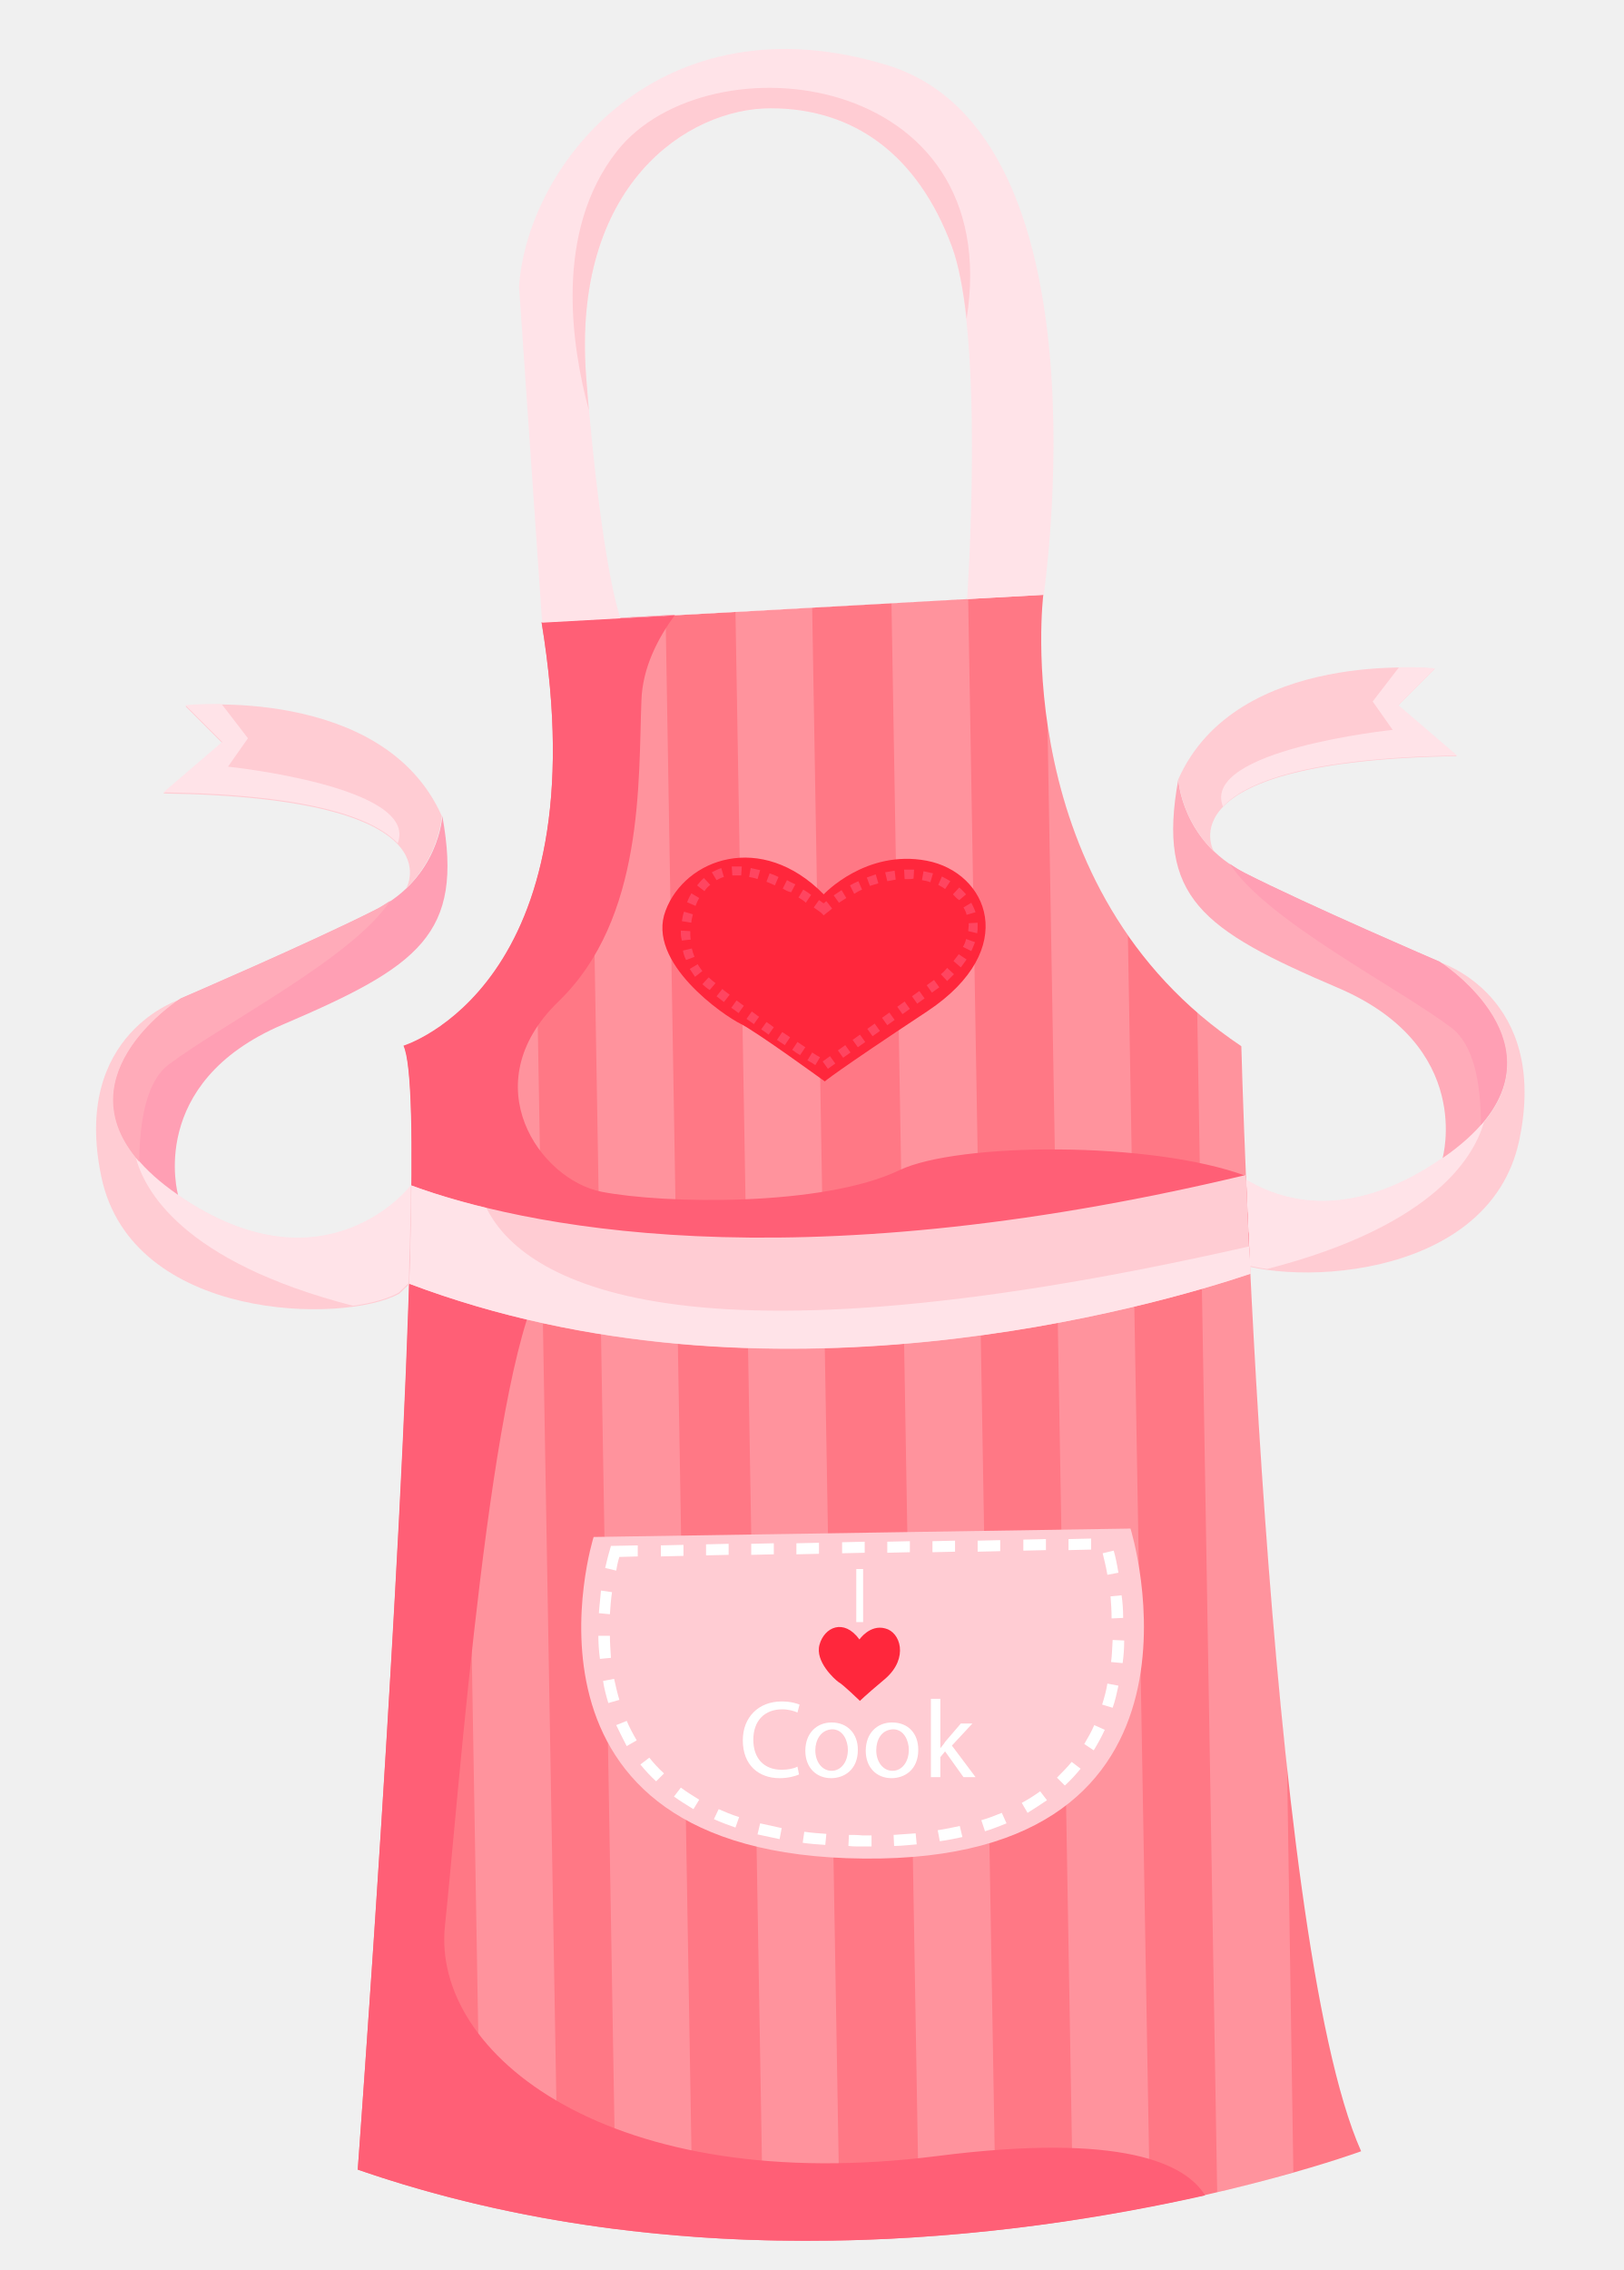
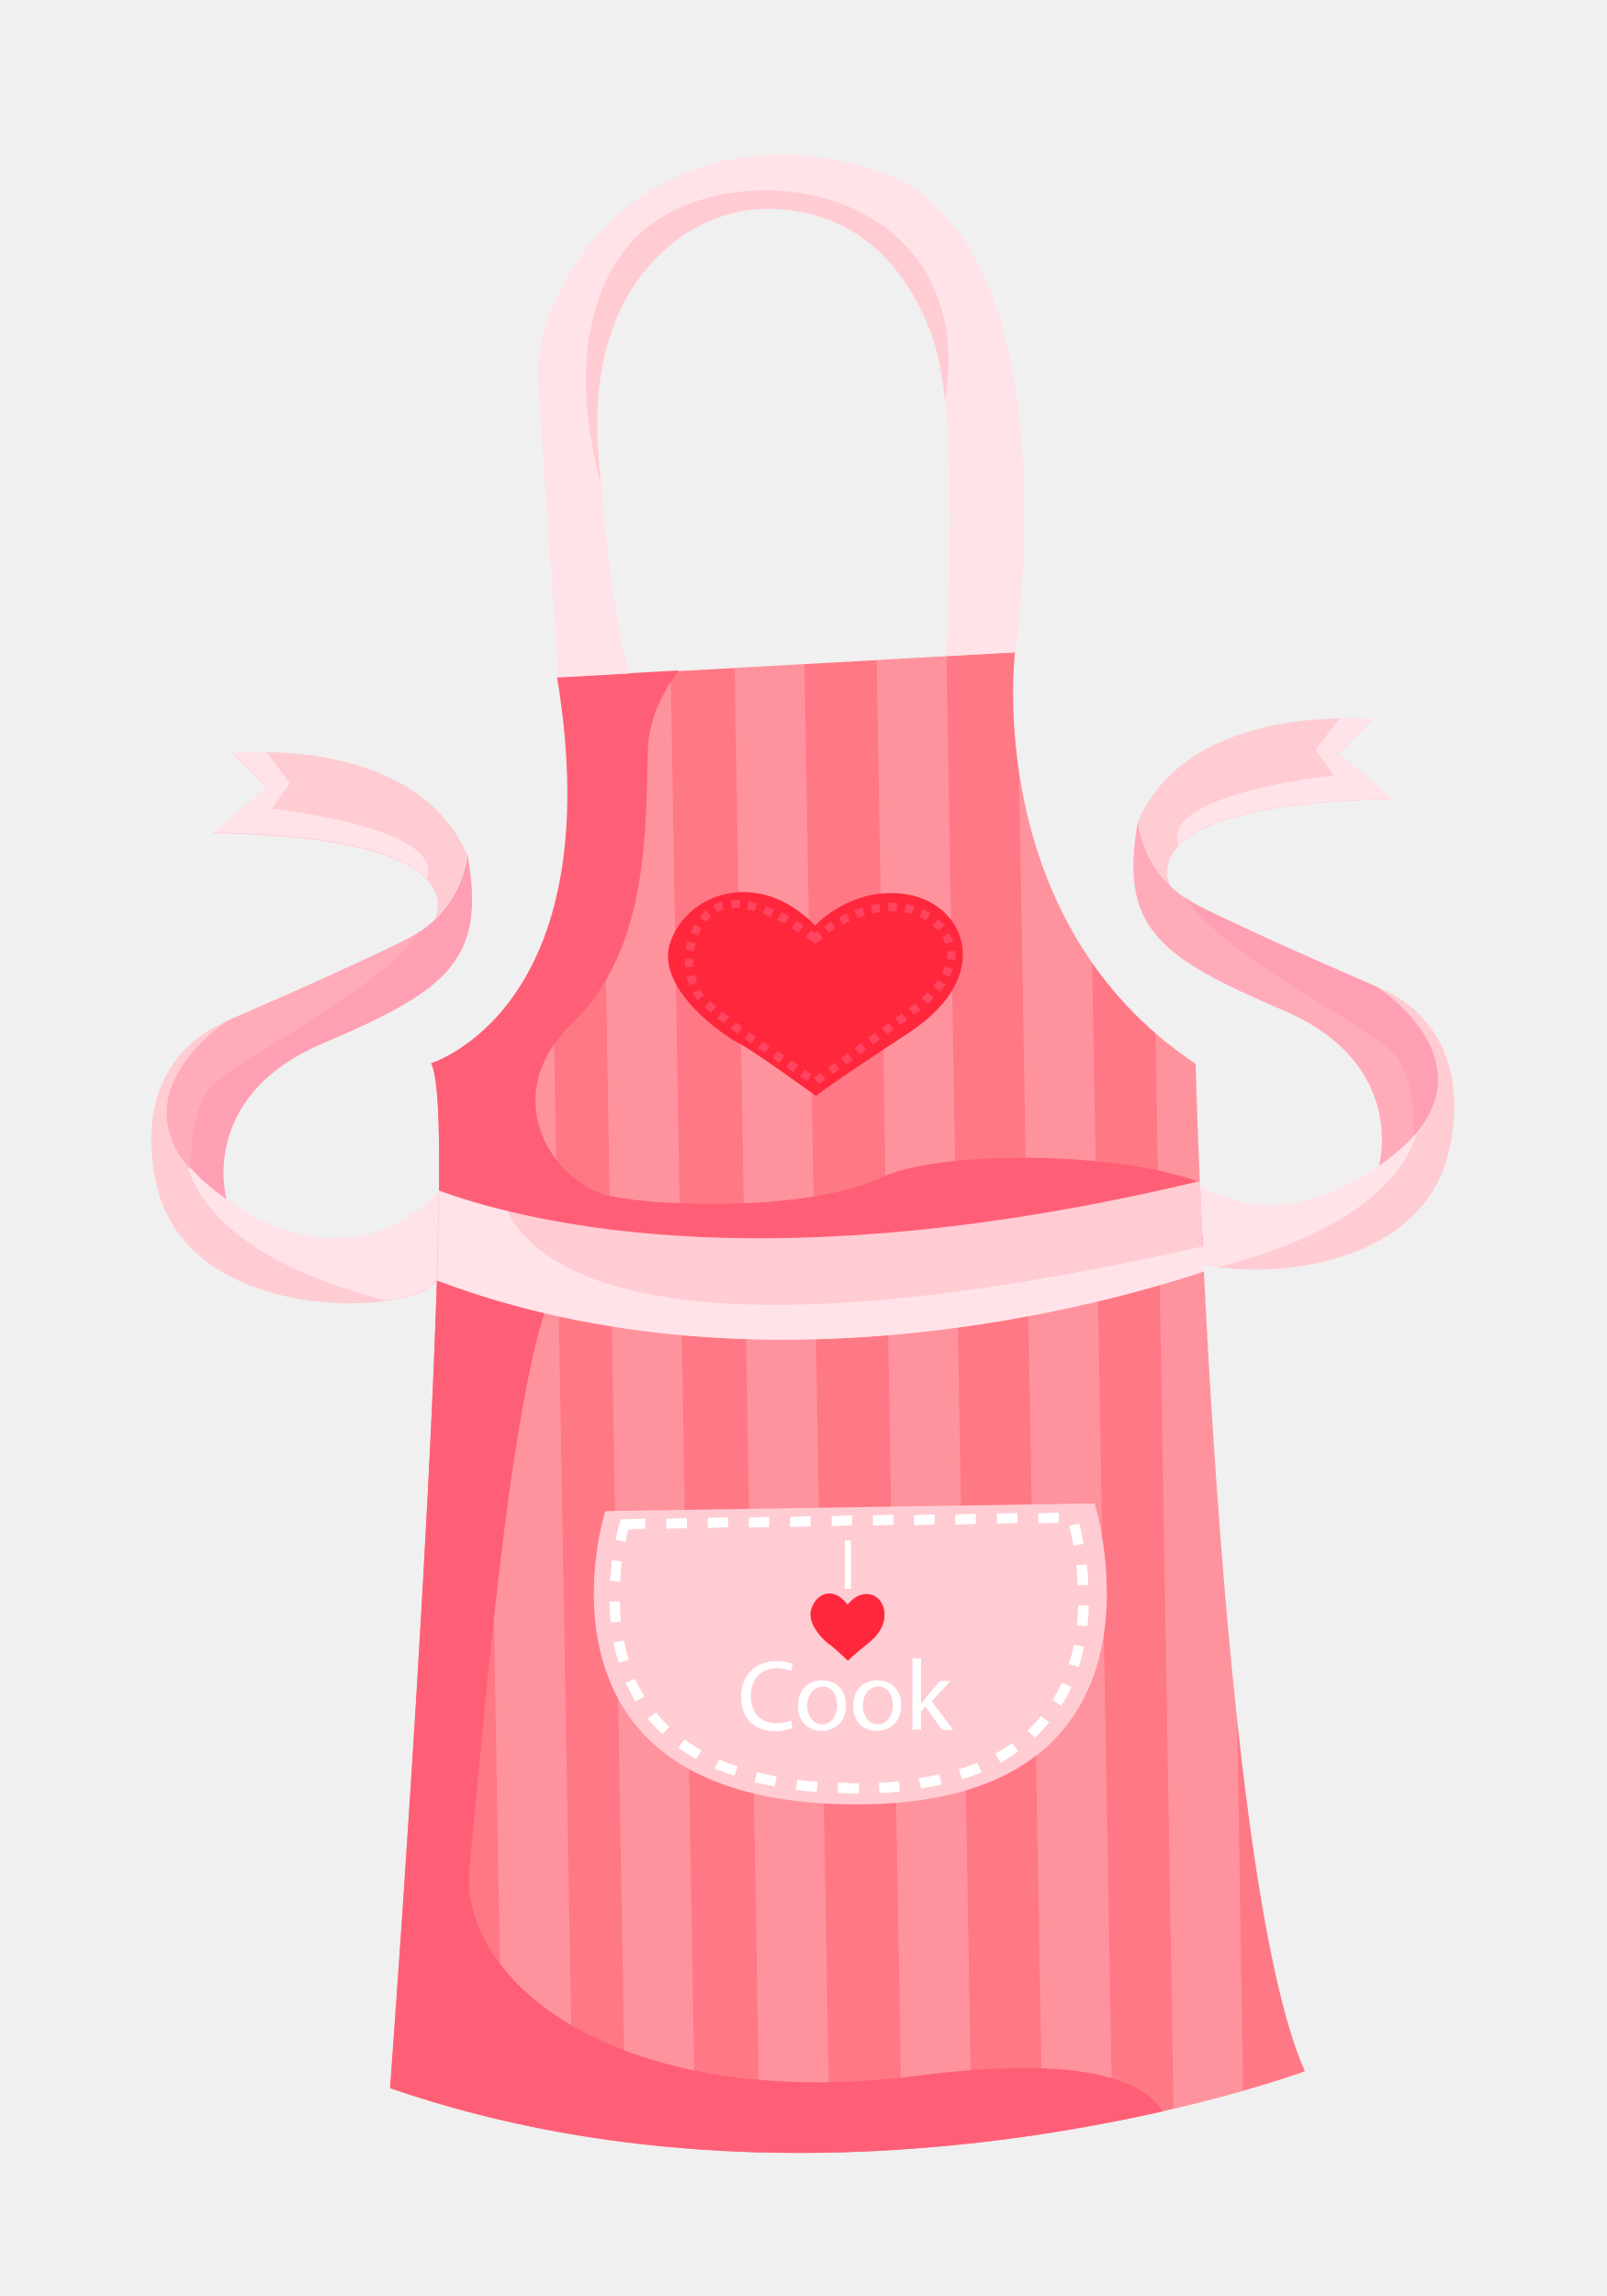
- <svg xmlns="http://www.w3.org/2000/svg" version="1.1" id="Layer_1" x="0px" y="0px" viewBox="0 0 309 432" style="enable-background:new 0 0 309 432;" xml:space="preserve">
+ <svg xmlns="http://www.w3.org/2000/svg" version="1.1" id="Layer_1" x="0px" y="0px" viewBox="0 0 525 750" style="enable-background:new 0 0 525 750;" xml:space="preserve">
  <style type="text/css">
	.st0{fill:#FFCCD3;}
	.st1{fill:#FFE3E8;}
	.st2{fill:#FFABB9;}
	.st3{fill:#FF9FB4;}
	.st4{fill:#FF7885;}
	.st5{opacity:0.2;fill:#FFFFFF;enable-background:new    ;}
	.st6{fill:#FF5F76;}
	.st7{fill:#FFFFFF;}
	.st8{fill:#FF273C;}
	.st9{fill:#FF4560;}
</style>
  <g>
-     <path class="st0" d="M230.6,237.4c-0.2-6.8-0.4-13.1-0.4-18.7c0,0,16.3,21.1,44.4,1.8c28-19.3-0.6-37.4-0.6-37.4s21,6.4,15.2,33.9   s-46.2,28-56.7,22.2L230.6,237.4z" />
-     <path class="st1" d="M274.5,220.4c3.6-2.5,6.2-4.9,8.1-7.3c-1.6,6.3-8.8,20-41.4,28.4c-3.7-0.5-6.8-1.4-8.7-2.5l-1.9-1.8   c-0.2-6.8-0.4-13.1-0.4-18.7C230.2,218.6,246.5,239.7,274.5,220.4z" />
-     <path class="st2" d="M274,183c0,0,28.6,18.1,0.6,37.4c0,0,6.1-21.3-19.9-32.4c-26-11.1-34.5-17.2-30.4-39.7c0,0,0.6,11.7,12.6,17.8   C248.8,172.2,274,183,274,183z" />
-     <path class="st3" d="M276.3,195.6c-10.2-7.7-35.2-20.4-42.2-31.2c0.9,0.6,1.8,1.2,2.8,1.7c12,6.1,37.1,16.9,37.1,16.9   s22.6,14.3,7.9,31.1C281.9,206,280.5,198.8,276.3,195.6z" />
-     <path class="st0" d="M224.3,148.3c0,0,0.4,7.6,6.8,13.8c0,0-10.3-17.3,46.2-18.2l-11.2-9.6l7-7   C273.1,127.2,235.4,123.3,224.3,148.3z" />
-     <path class="st1" d="M265.1,138.9l-3.8-5.4l5-6.5c4.2-0.1,6.9,0.2,6.9,0.2l-7,7l11.2,9.6c-29,0.4-40.4,5.2-44.6,9.7   C228.5,142.7,265.1,138.9,265.1,138.9z" />
-     <path class="st4" d="M103.1,118.5l95.5-5.3c0,0-7,56.1,37.7,85.9c0,0,4.4,169.1,22.8,210.3c0,0-97.3,35.9-191,3.5   c0,0,14.9-200.7,8.8-213.8C76.8,199.1,114.5,187.7,103.1,118.5z" />
-     <path class="st5" d="M214.7,178c-9.3-13.4-13.5-28.1-15.3-40l4.9,284.6c5.1-0.8,10-1.6,14.6-2.5L214.7,178z" />
-     <path class="st5" d="M175,425.7c5-0.3,9.9-0.8,14.6-1.3L184.3,114l-14.6,0.8L175,425.7z" />
-     <path class="st5" d="M159.9,426.4l-5.3-310.8l-14.6,0.8l5.3,309.9C150.2,426.5,155.1,426.5,159.9,426.4z" />
-     <path class="st5" d="M126.7,117.2l-14.6,0.8l5.2,306.3c4.9,0.6,9.8,1.1,14.6,1.5L126.7,117.2z" />
-     <path class="st5" d="M101.9,168.3c-3.5,11.8-9.1,19.3-14.2,23.9l3.9,227.4c4.9,1.1,9.8,2.1,14.7,2.9L101.9,168.3z" />
-     <path class="st5" d="M227.9,192.6l3.8,224.6c5.6-1.3,10.5-2.6,14.5-3.8L245,336c-6.7-62.2-8.6-136.9-8.6-136.9   C233.3,197.1,230.5,194.9,227.9,192.6z" />
-     <path class="st6" d="M78.1,237.8c52.9-2.3,135.5,12.7,159.8,1.6c0,0,0,0,0-0.1c-0.1-1.3-0.1-2.5-0.2-3.8c0-0.4,0-0.8-0.1-1.1   c0-0.9-0.1-1.7-0.1-2.6c0-0.5,0-0.9-0.1-1.4c0-0.8-0.1-1.6-0.1-2.3c0-0.4,0-0.7,0-1.1c0-0.9-0.1-1.9-0.1-2.8c0-0.1,0-0.3,0-0.4   c-18-6.7-54.9-6.4-66-1.1c-14.6,7-45,6.4-56.7,4.1c-11.7-2.3-24.5-20.4-8.2-36.2c16.4-15.8,15.2-42.1,15.8-57.3   c0.2-6.2,3.1-11.8,6.4-16.3l-25.4,1.4c11.4,69.2-26.3,80.6-26.3,80.6C78.4,202.4,78.6,217.3,78.1,237.8z" />
-     <path class="st6" d="M229.4,417.8c-3.7-6-15.6-12-50.9-7.5c-62.2,7.9-96.4-19.3-93.8-43.8C87.3,342,93.5,257,104,242.9   c5.2-6.9-9.6-8.1-25.9-7.5c-1.4,61.4-10,177.5-10,177.5C130,434.3,193.4,425.9,229.4,417.8z" />
-     <path class="st0" d="M238,242.4c-0.3-6.9-0.6-13.2-0.8-18.8c-87.7,21-138.5,9.4-158.9,2c-0.1,5.6-0.2,11.9-0.4,18.7   C146,270.1,219.5,248.6,238,242.4z" />
-     <path class="st1" d="M168.9,12.4C126-0.7,100.5,30.8,98.8,54.5l4.4,64l95.5-5.3C198.6,113.2,211.8,25.6,168.9,12.4z M184.1,114   l-66,3.6c0,0-3.5-8.8-6.5-45.6c-2.9-36.8,19.3-51.4,35.1-51.4s28,8.8,34.5,26.3C187.5,64.4,184.1,114,184.1,114z" />
-     <path class="st1" d="M237.8,237.2c-113.1,25.7-139.2,4.8-145.2-7.3c-5.8-1.4-10.6-2.9-14.3-4.3c-0.1,5.6-0.2,11.9-0.4,18.7   c68.1,25.7,141.7,4.3,160.2-1.9C238,240.6,237.9,238.9,237.8,237.2z" />
-     <path class="st0" d="M112.1,78.1c-0.2-1.9-0.3-4-0.5-6.1c-2.9-36.8,19.3-51.4,35.1-51.4s28,8.8,34.5,26.3c1.3,3.5,2.2,8.4,2.8,13.8   c7.5-47.4-49.2-53.8-66.5-32C105.4,44,108.8,65.9,112.1,78.1z" />
-     <path class="st0" d="M113,292.5l102.2-1.6c0,0,19.8,63.5-50.8,62.8C93.9,353.1,113,292.5,113,292.5z" />
+     <path class="st0" d="M381.7,407.4c-0.3-10.6-0.6-20.5-0.6-29.3c0,0,25.5,33,69.5,2.8c43.8-30.2-0.9-58.5-0.9-58.5s32.9,10,23.8,53   s-72.3,43.8-88.7,34.7L381.7,407.4z" />
+     <path class="st1" d="M450.4,380.8c5.6-3.9,9.7-7.7,12.7-11.4c-2.5,9.9-13.8,31.3-64.8,44.4c-5.8-0.8-10.6-2.2-13.6-3.9l-3-2.8   c-0.3-10.6-0.6-20.5-0.6-29.3C381.1,378,406.6,411,450.4,380.8z" />
+     <path class="st2" d="M449.6,322.3c0,0,44.8,28.3,0.9,58.5c0,0,9.5-33.3-31.1-50.7c-40.7-17.4-54-26.9-47.6-62.1   c0,0,0.9,18.3,19.7,27.9C410.2,305.4,449.6,322.3,449.6,322.3z" />
+     <path class="st3" d="M453.2,342c-16-12-55.1-31.9-66-48.8c1.4,0.9,2.8,1.9,4.4,2.7c18.8,9.5,58.1,26.4,58.1,26.4S485,344.7,462,371   C462,358.3,459.8,347,453.2,342z" />
+     <path class="st0" d="M371.9,268c0,0,0.6,11.9,10.6,21.6c0,0-16.1-27.1,72.3-28.5l-17.5-15l11-11C448.2,235,389.2,228.9,371.9,268z" />
+     <path class="st1" d="M435.7,253.3l-5.9-8.4l7.8-10.2c6.6-0.2,10.8,0.3,10.8,0.3l-11,11l17.5,15c-45.4,0.6-63.2,8.1-69.8,15.2   C378.4,259.2,435.7,253.3,435.7,253.3z" />
+     <path class="st4" d="M182.2,221.4l149.4-8.3c0,0-11,87.8,59,134.4c0,0,6.9,264.6,35.7,329.1c0,0-152.3,56.2-298.9,5.5   c0,0,23.3-314,13.8-334.5C141.1,347.5,200.1,329.6,182.2,221.4z" />
+     <path class="st5" d="M356.8,314.5c-14.6-21-21.1-44-23.9-62.6l7.7,445.3c8-1.3,15.6-2.5,22.8-3.9L356.8,314.5z" />
+     <path class="st5" d="M294.7,702.1c7.8-0.5,15.5-1.3,22.8-2l-8.3-485.7l-22.8,1.3L294.7,702.1z" />
+     <path class="st5" d="M271.1,703.2l-8.3-486.3l-22.8,1.3l8.3,484.9C255.9,703.3,263.6,703.3,271.1,703.2z" />
+     <path class="st5" d="M219.1,219.3l-22.8,1.3l8.1,479.3c7.7,0.9,15.3,1.7,22.8,2.3L219.1,219.3z" />
+     <path class="st5" d="M180.3,299.3c-5.5,18.5-14.2,30.2-22.2,37.4l6.1,355.8c7.7,1.7,15.3,3.3,23,4.5L180.3,299.3z" />
+     <path class="st5" d="M377.5,337.3l5.9,351.4c8.8-2,16.4-4.1,22.7-5.9l-1.9-121.1c-10.5-97.3-13.5-214.2-13.5-214.2   C385.9,344.4,381.6,340.9,377.5,337.3z" />
+     <path class="st6" d="M143.1,408c82.8-3.6,212,19.9,250,2.5c0,0,0,0,0-0.2c-0.2-2-0.2-3.9-0.3-5.9c0-0.6,0-1.3-0.2-1.7   c0-1.4-0.2-2.7-0.2-4.1c0-0.8,0-1.4-0.2-2.2c0-1.3-0.2-2.5-0.2-3.6c0-0.6,0-1.1,0-1.7c0-1.4-0.2-3-0.2-4.4c0-0.2,0-0.5,0-0.6   c-28.2-10.5-85.9-10-103.3-1.7c-22.8,11-70.4,10-88.7,6.4s-38.3-31.9-12.8-56.6c25.7-24.7,23.8-65.9,24.7-89.7   c0.3-9.7,4.9-18.5,10-25.5l-39.7,2.2c17.8,108.3-41.2,126.1-41.2,126.1C143.6,352.6,143.9,376,143.1,408z" />
+     <path class="st6" d="M379.8,689.7c-5.8-9.4-24.4-18.8-79.6-11.7c-97.3,12.4-150.8-30.2-146.8-68.5c4.1-38.3,13.8-171.3,30.2-193.4   c8.1-10.8-15-12.7-40.5-11.7c-2.2,96.1-15.6,277.7-15.6,277.7C224.3,715.5,323.5,702.4,379.8,689.7z" />
+     <path class="st0" d="M393.3,415.2c-0.5-10.8-0.9-20.7-1.3-29.4c-137.2,32.9-216.7,14.7-248.6,3.1c-0.2,8.8-0.3,18.6-0.6,29.3   C249.3,458.6,364.4,424.9,393.3,415.2z" />
+     <path class="st1" d="M285.2,55.3c-67.1-20.5-107,28.8-109.7,65.9l6.9,100.1l149.4-8.3C331.6,213.1,352.3,76,285.2,55.3z M309,214.3   L205.7,220c0,0-5.5-13.8-10.2-71.4C191,91,225.7,68.2,250.4,68.2s43.8,13.8,54,41.2C314.3,136.7,309,214.3,309,214.3z" />
+     <path class="st1" d="M393,407.1c-177,40.2-217.8,7.5-227.2-11.4c-9.1-2.2-16.6-4.5-22.4-6.7c-0.2,8.8-0.3,18.6-0.6,29.3   c106.6,40.2,221.7,6.7,250.7-3C393.3,412.4,393.1,409.8,393,407.1z" />
+     <path class="st0" d="M196.3,158.1c-0.3-3-0.5-6.3-0.8-9.5C191,91,225.7,68.2,250.4,68.2s43.8,13.8,54,41.2c2,5.5,3.4,13.1,4.4,21.6   c11.7-74.2-77-84.2-104.1-50.1C185.8,104.8,191.1,139.1,196.3,158.1z" />
+     <path class="st0" d="M197.7,493.6l159.9-2.5c0,0,31,99.4-79.5,98.3C167.8,588.5,197.7,493.6,197.7,493.6z" />
    <g>
-       <path class="st7" d="M164.3,298.6v10.1H163v-10.1H164.3z" />
+       <path class="st7" d="M278,503.2V519h-2v-15.8H278z" />
    </g>
    <g>
-       <path class="st7" d="M152.1,337.7c-0.7,0.3-2,0.7-3.7,0.7c-4,0-7-2.5-7-7.2c0-4.4,3-7.4,7.4-7.4c1.8,0,2.9,0.4,3.4,0.6l-0.4,1.5    c-0.7-0.3-1.7-0.6-2.9-0.6c-3.3,0-5.5,2.1-5.5,5.8c0,3.5,2,5.7,5.4,5.7c1.1,0,2.3-0.2,3-0.6L152.1,337.7z" />
-       <path class="st7" d="M163.3,333c0,3.8-2.6,5.4-5.1,5.4c-2.8,0-4.9-2-4.9-5.2c0-3.4,2.2-5.4,5-5.4    C161.3,327.8,163.3,329.9,163.3,333z M155.2,333.1c0,2.2,1.3,3.9,3.1,3.9s3.1-1.7,3.1-4c0-1.7-0.9-3.9-3-3.9    C156.2,329.2,155.2,331.2,155.2,333.1z" />
-       <path class="st7" d="M174.8,333c0,3.8-2.6,5.4-5.1,5.4c-2.8,0-4.9-2-4.9-5.2c0-3.4,2.2-5.4,5-5.4    C172.9,327.8,174.8,329.9,174.8,333z M166.8,333.1c0,2.2,1.3,3.9,3.1,3.9s3.1-1.7,3.1-4c0-1.7-0.9-3.9-3-3.9    C167.7,329.2,166.8,331.2,166.8,333.1z" />
-       <path class="st7" d="M179,332.7L179,332.7c0.3-0.4,0.7-0.8,0.9-1.2l3-3.5h2.2l-3.9,4.2l4.5,6h-2.3l-3.5-4.9l-0.9,1.1v3.8h-1.8    v-14.9h1.8V332.7z" />
+       <path class="st7" d="M258.9,564.4c-1.1,0.5-3.1,1.1-5.8,1.1c-6.3,0-11-3.9-11-11.3c0-6.9,4.7-11.6,11.6-11.6    c2.8,0,4.5,0.6,5.3,0.9l-0.6,2.3c-1.1-0.5-2.7-0.9-4.5-0.9c-5.2,0-8.6,3.3-8.6,9.1c0,5.5,3.1,8.9,8.4,8.9c1.7,0,3.6-0.3,4.7-0.9    L258.9,564.4z" />
+       <path class="st7" d="M276.4,557c0,5.9-4.1,8.4-8,8.4c-4.4,0-7.7-3.1-7.7-8.1c0-5.3,3.4-8.4,7.8-8.4    C273.3,548.9,276.4,552.2,276.4,557z M263.7,557.2c0,3.4,2,6.1,4.9,6.1c2.8,0,4.9-2.7,4.9-6.3c0-2.7-1.4-6.1-4.7-6.1    C265.3,551.1,263.7,554.2,263.7,557.2z" />
+       <path class="st7" d="M294.4,557c0,5.9-4.1,8.4-8,8.4c-4.4,0-7.7-3.1-7.7-8.1c0-5.3,3.4-8.4,7.8-8.4    C291.4,548.9,294.4,552.2,294.4,557z M281.9,557.2c0,3.4,2,6.1,4.9,6.1c2.8,0,4.9-2.7,4.9-6.3c0-2.7-1.4-6.1-4.7-6.1    C283.3,551.1,281.9,554.2,281.9,557.2z" />
+       <path class="st7" d="M301,556.5L301,556.5c0.5-0.6,1.1-1.3,1.4-1.9l4.7-5.5h3.4l-6.1,6.6l7,9.4h-3.6l-5.5-7.7l-1.4,1.7v5.9h-2.8    v-23.3h2.8V556.5z" />
    </g>
-     <path class="st8" d="M157,205.8c0,0-13.2-9.6-16.1-11c-2.9-1.4-18-11.6-14.2-21.5c3.7-9.9,18.2-15.2,30.1-3.1c0,0,8-8.6,19.6-6.4   c11.6,2.2,17.9,16.8,0.2,28.6C158.9,204.1,157,205.8,157,205.8z" />
+     <path class="st8" d="M266.6,358c0,0-20.7-15-25.2-17.2c-4.5-2.2-28.2-18.2-22.2-33.6c5.8-15.5,28.5-23.8,47.1-4.9   c0,0,12.5-13.5,30.7-10c18.2,3.4,28,26.3,0.3,44.8C269.5,355.3,266.6,358,266.6,358z" />
    <g>
      <g>
-         <path class="st9" d="M156.6,202l1.4-1l1,1.4l-1.4,1L156.6,202L156.6,202z M153.7,201.8l0.9-1.5c0.6,0.4,1.1,0.7,1.5,0.9l0,0     l-0.9,1.5C154.8,202.4,154.3,202.1,153.7,201.8L153.7,201.8z M159.5,199.9l1.4-1l1,1.4l-1.4,1L159.5,199.9L159.5,199.9z      M150.8,199.8l1-1.5c0.5,0.3,1,0.7,1.5,1l0,0l-1,1.5C151.8,200.5,151.3,200.2,150.8,199.8L150.8,199.8z M162.3,197.9l1.4-1l1,1.4     l-1.4,1L162.3,197.9L162.3,197.9z M147.9,197.9l1-1.5c0.5,0.3,1,0.7,1.5,1l0,0l-1,1.5C148.8,198.5,148.3,198.2,147.9,197.9     L147.9,197.9z M147.9,197.9L147.9,197.9L147.9,197.9L147.9,197.9L147.9,197.9L147.9,197.9z M165.1,195.8l1.4-1l1,1.4l-1.4,1     L165.1,195.8L165.1,195.8z M144.9,195.9l1-1.4c0.5,0.3,1,0.7,1.4,1l0,0l-1,1.4C145.9,196.6,145.4,196.2,144.9,195.9L144.9,195.9z      M167.9,193.7l1.4-1l1,1.4l-1.4,1L167.9,193.7L167.9,193.7z M142.1,193.9l1-1.4c0.5,0.3,0.9,0.7,1.4,1l0,0l-1,1.4     C143,194.5,142.5,194.2,142.1,193.9L142.1,193.9z M170.8,191.6l1.4-1l1,1.4l-1.4,1L170.8,191.6L170.8,191.6z M139.2,191.8l1-1.4     c0.5,0.3,0.9,0.7,1.4,1l0,0l-1,1.4C140.2,192.5,139.7,192.1,139.2,191.8L139.2,191.8z M173.6,189.6l1.4-1l1,1.4l-1.4,1     L173.6,189.6L173.6,189.6z M136.4,189.6l1.1-1.4c0.4,0.4,0.9,0.7,1.4,1.1l0,0l-1.1,1.4C137.3,190.3,136.9,190,136.4,189.6     L136.4,189.6z M176.4,187.5l1.4-1l1,1.4l-1.4,1L176.4,187.5L176.4,187.5z M133.7,187.3l1.2-1.3c0.4,0.4,0.8,0.7,1.3,1.1l0,0     l-1.1,1.3C134.6,188.1,134.1,187.7,133.7,187.3L133.7,187.3z M179.1,185.4c0.4-0.3,0.8-0.7,1.2-1.2l0,0l1.3,1.2     c-0.5,0.5-0.9,0.9-1.3,1.3l0,0L179.1,185.4L179.1,185.4z M131.3,184.4L131.3,184.4l1.5-0.9c0.3,0.5,0.6,0.9,0.9,1.3l0,0l-1.4,1.1     C132,185.4,131.6,184.9,131.3,184.4L131.3,184.4z M181.5,182.9c0.3-0.4,0.7-0.9,1-1.3l0,0l1.5,1c-0.4,0.5-0.7,1-1.1,1.5l0,0     L181.5,182.9L181.5,182.9z M130,180.9l1.7-0.4c0.1,0.5,0.3,1.1,0.5,1.6l0,0l-1.6,0.6C130.3,182.1,130.1,181.5,130,180.9     L130,180.9z M183.3,180.2c0.3-0.5,0.5-1,0.6-1.5l0,0l1.7,0.6c-0.2,0.6-0.5,1.2-0.7,1.7l0,0L183.3,180.2L183.3,180.2z      M129.6,177.6c0-0.2,0-0.3,0-0.5l0,0l1.8,0.1c0,0.1,0,0.3,0,0.4l0,0c0,0.4,0,0.8,0.1,1.2l0,0l-1.7,0.2     C129.7,178.6,129.6,178.1,129.6,177.6L129.6,177.6z M184.3,177.2c0-0.3,0.1-0.7,0.1-1l0,0c0-0.2,0-0.4,0-0.5l0,0l1.7-0.1     c0,0.2,0,0.4,0,0.7l0,0c0,0.4,0,0.9-0.1,1.3l0,0L184.3,177.2L184.3,177.2z M129.8,175.3c0.1-0.6,0.2-1.2,0.4-1.8l0,0l1.7,0.5     c-0.1,0.5-0.3,1.1-0.3,1.6l0,0L129.8,175.3L129.8,175.3z M156.3,173.7c0,0-0.5-0.4-1.4-1l0,0l1-1.4c0.4,0.2,0.6,0.5,0.9,0.6l0,0     c0.2-0.1,0.3-0.3,0.5-0.4l0,0l0,0l1.1,1.4c-0.3,0.3-0.6,0.5-1,0.8l0,0l-0.6,0.5L156.3,173.7L156.3,173.7z M183.4,172.7l1.5-0.9     c0.3,0.6,0.6,1.2,0.8,1.8l0,0l-1.7,0.5C183.9,173.6,183.7,173.2,183.4,172.7L183.4,172.7z M130.8,171.7c0.2-0.6,0.5-1.1,0.8-1.7     l0,0l0,0l1.5,0.9c-0.3,0.5-0.5,1-0.7,1.5l0,0L130.8,171.7L130.8,171.7z M158.7,170.4c0.5-0.3,1-0.7,1.5-1l0,0l0.9,1.5     c-0.5,0.3-0.9,0.6-1.4,0.9l0,0L158.7,170.4L158.7,170.4z M152,170.8l0.9-1.5c0.5,0.3,1,0.6,1.5,1l0,0l-1,1.5     C153,171.4,152.5,171.1,152,170.8L152,170.8z M181.4,170.2l1.2-1.3c0.5,0.4,0.9,0.9,1.3,1.3l0,0l-1.3,1.1     C182.1,171,181.8,170.6,181.4,170.2L181.4,170.2z M161.8,168.5c0.5-0.3,1.1-0.6,1.6-0.8l0,0l0.7,1.6c-0.5,0.2-1,0.5-1.5,0.8l0,0     L161.8,168.5L161.8,168.5z M149,169.1l0.8-1.6c0.6,0.3,1.1,0.6,1.6,0.8l0,0l0,0l-0.8,1.5C150,169.7,149.5,169.4,149,169.1     L149,169.1z M132.7,168.5c0.4-0.5,0.8-1,1.3-1.4l0,0l0,0l1.2,1.3c-0.4,0.3-0.8,0.7-1.1,1.2l0,0L132.7,168.5L132.7,168.5z      M178.6,168.4l0.7-1.6c0.6,0.3,1.1,0.6,1.6,0.9l0,0l-1,1.5C179.6,168.9,179.1,168.7,178.6,168.4L178.6,168.4z M165,167     c0.6-0.2,1.1-0.4,1.7-0.6l0,0l0.5,1.7c-0.5,0.2-1.1,0.3-1.6,0.5l0,0L165,167L165,167z M145.9,167.8l0.6-1.6     c0.6,0.2,1.1,0.4,1.7,0.7l0,0l0,0l-0.7,1.6C146.9,168.2,146.4,168,145.9,167.8L145.9,167.8z M175.5,167.5l0.3-1.7     c0.6,0.1,1.2,0.3,1.8,0.4l0,0l-0.5,1.7C176.6,167.7,176.1,167.6,175.5,167.5L175.5,167.5z M168.5,166c0.6-0.1,1.2-0.2,1.8-0.3     l0,0l0.2,1.7c-0.5,0.1-1.1,0.2-1.6,0.3l0,0L168.5,166L168.5,166z M135.5,166c0.6-0.3,1.2-0.6,1.8-0.8l0,0l0,0l0.5,1.7     c-0.5,0.1-1,0.4-1.4,0.6l0,0L135.5,166L135.5,166z M172.9,167.3c-0.2,0-0.5,0-0.7,0l0,0l-0.1-1.8c0.3,0,0.5,0,0.8,0l0,0     c0.4,0,0.7,0,1.1,0l0,0l-0.1,1.7C173.6,167.3,173.2,167.3,172.9,167.3L172.9,167.3z M142.6,166.9l0.3-1.7     c0.6,0.1,1.2,0.3,1.8,0.4l0,0l-0.5,1.7C143.7,167.1,143.2,167,142.6,166.9L142.6,166.9z M140.1,166.6c-0.2,0-0.5,0-0.7,0l0,0     l-0.1-1.7c0.3,0,0.5,0,0.8,0l0,0c0.4,0,0.7,0,1.1,0l0,0l-0.1,1.7C140.7,166.6,140.4,166.6,140.1,166.6L140.1,166.6z M144.7,165.6     L144.7,165.6L144.7,165.6L144.7,165.6L144.7,165.6z" />
+         <path class="st9" d="M265.9,352l2.2-1.6l1.6,2.2l-2.2,1.6L265.9,352L265.9,352z M261.4,351.7l1.4-2.3c0.9,0.6,1.7,1.1,2.3,1.4     l0,0l-1.4,2.3C263.1,352.6,262.3,352.2,261.4,351.7L261.4,351.7z M270.5,348.7l2.2-1.6l1.6,2.2l-2.2,1.6L270.5,348.7L270.5,348.7     z M256.9,348.6l1.6-2.3c0.8,0.5,1.6,1.1,2.3,1.6l0,0l-1.6,2.3C258.4,349.7,257.6,349.2,256.9,348.6L256.9,348.6z M274.8,345.6     l2.2-1.6l1.6,2.2l-2.2,1.6L274.8,345.6L274.8,345.6z M252.3,345.6l1.6-2.3c0.8,0.5,1.6,1.1,2.3,1.6l0,0l-1.6,2.3     C253.7,346.5,252.9,346.1,252.3,345.6L252.3,345.6z M252.3,345.6L252.3,345.6L252.3,345.6L252.3,345.6L252.3,345.6L252.3,345.6z      M279.2,342.3l2.2-1.6l1.6,2.2l-2.2,1.6L279.2,342.3L279.2,342.3z M247.6,342.5l1.6-2.2c0.8,0.5,1.6,1.1,2.2,1.6l0,0l-1.6,2.2     C249.2,343.6,248.4,342.9,247.6,342.5L247.6,342.5z M283.6,339l2.2-1.6l1.6,2.2l-2.2,1.6L283.6,339L283.6,339z M243.2,339.3     l1.6-2.2c0.8,0.5,1.4,1.1,2.2,1.6l0,0l-1.6,2.2C244.6,340.3,243.9,339.8,243.2,339.3L243.2,339.3z M288.1,335.8l2.2-1.6l1.6,2.2     l-2.2,1.6L288.1,335.8L288.1,335.8z M238.7,336.1l1.6-2.2c0.8,0.5,1.4,1.1,2.2,1.6l0,0l-1.6,2.2     C240.3,337.2,239.5,336.5,238.7,336.1L238.7,336.1z M292.5,332.6l2.2-1.6l1.6,2.2l-2.2,1.6L292.5,332.6L292.5,332.6z      M234.3,332.6l1.7-2.2c0.6,0.6,1.4,1.1,2.2,1.7l0,0l-1.7,2.2C235.7,333.7,235.1,333.2,234.3,332.6L234.3,332.6z M296.9,329.3     l2.2-1.6l1.6,2.2l-2.2,1.6L296.9,329.3L296.9,329.3z M230.1,329l1.9-2c0.6,0.6,1.3,1.1,2,1.7l0,0l-1.7,2     C231.5,330.3,230.7,329.6,230.1,329L230.1,329z M301.1,326c0.6-0.5,1.3-1.1,1.9-1.9l0,0l2,1.9c-0.8,0.8-1.4,1.4-2,2l0,0     L301.1,326L301.1,326z M226.3,324.5L226.3,324.5l2.3-1.4c0.5,0.8,0.9,1.4,1.4,2l0,0l-2.2,1.7C227.4,326,226.8,325.3,226.3,324.5     L226.3,324.5z M304.9,322.1c0.5-0.6,1.1-1.4,1.6-2l0,0l2.3,1.6c-0.6,0.8-1.1,1.6-1.7,2.3l0,0L304.9,322.1L304.9,322.1z      M224.3,319l2.7-0.6c0.2,0.8,0.5,1.7,0.8,2.5l0,0l-2.5,0.9C224.8,320.9,224.5,319.9,224.3,319L224.3,319z M307.7,317.9     c0.5-0.8,0.8-1.6,0.9-2.3l0,0l2.7,0.9c-0.3,0.9-0.8,1.9-1.1,2.7l0,0L307.7,317.9L307.7,317.9z M223.7,313.8c0-0.3,0-0.5,0-0.8     l0,0l2.8,0.2c0,0.2,0,0.5,0,0.6l0,0c0,0.6,0,1.3,0.2,1.9l0,0L224,316C223.8,315.4,223.7,314.6,223.7,313.8L223.7,313.8z      M309.3,313.2c0-0.5,0.2-1.1,0.2-1.6l0,0c0-0.3,0-0.6,0-0.8l0,0l2.7-0.2c0,0.3,0,0.6,0,1.1l0,0c0,0.6,0,1.4-0.2,2l0,0     L309.3,313.2L309.3,313.2z M224,310.2c0.2-0.9,0.3-1.9,0.6-2.8l0,0l2.7,0.8c-0.2,0.8-0.5,1.7-0.5,2.5l0,0L224,310.2L224,310.2z      M265.5,307.7c0,0-0.8-0.6-2.2-1.6l0,0l1.6-2.2c0.6,0.3,0.9,0.8,1.4,0.9l0,0c0.3-0.2,0.5-0.5,0.8-0.6l0,0l0,0l1.7,2.2     c-0.5,0.5-0.9,0.8-1.6,1.3l0,0l-0.9,0.8L265.5,307.7L265.5,307.7z M307.9,306.2l2.3-1.4c0.5,0.9,0.9,1.9,1.3,2.8l0,0l-2.7,0.8     C308.6,307.6,308.3,307,307.9,306.2L307.9,306.2z M225.6,304.6c0.3-0.9,0.8-1.7,1.3-2.7l0,0l0,0l2.3,1.4     c-0.5,0.8-0.8,1.6-1.1,2.3l0,0L225.6,304.6L225.6,304.6z M269.2,302.6c0.8-0.5,1.6-1.1,2.3-1.6l0,0l1.4,2.3     c-0.8,0.5-1.4,0.9-2.2,1.4l0,0L269.2,302.6L269.2,302.6z M258.7,303.2l1.4-2.3c0.8,0.5,1.6,0.9,2.3,1.6l0,0l-1.6,2.3     C260.3,304.1,259.5,303.7,258.7,303.2L258.7,303.2z M304.7,302.3l1.9-2c0.8,0.6,1.4,1.4,2,2l0,0l-2,1.7     C305.8,303.5,305.4,302.9,304.7,302.3L304.7,302.3z M274.1,299.6c0.8-0.5,1.7-0.9,2.5-1.3l0,0l1.1,2.5c-0.8,0.3-1.6,0.8-2.3,1.3     l0,0L274.1,299.6L274.1,299.6z M254,300.5l1.3-2.5c0.9,0.5,1.7,0.9,2.5,1.3l0,0l0,0l-1.3,2.3C255.6,301.5,254.8,301,254,300.5     L254,300.5z M228.5,299.6c0.6-0.8,1.3-1.6,2-2.2l0,0l0,0l1.9,2c-0.6,0.5-1.3,1.1-1.7,1.9l0,0L228.5,299.6L228.5,299.6z      M300.4,299.4l1.1-2.5c0.9,0.5,1.7,0.9,2.5,1.4l0,0l-1.6,2.3C301.9,300.2,301.1,299.9,300.4,299.4L300.4,299.4z M279.1,297.3     c0.9-0.3,1.7-0.6,2.7-0.9l0,0l0.8,2.7c-0.8,0.3-1.7,0.5-2.5,0.8l0,0L279.1,297.3L279.1,297.3z M249.2,298.5l0.9-2.5     c0.9,0.3,1.7,0.6,2.7,1.1l0,0l0,0l-1.1,2.5C250.7,299.1,250,298.8,249.2,298.5L249.2,298.5z M295.5,298l0.5-2.7     c0.9,0.2,1.9,0.5,2.8,0.6l0,0l-0.8,2.7C297.2,298.4,296.4,298.2,295.5,298L295.5,298z M284.5,295.7c0.9-0.2,1.9-0.3,2.8-0.5l0,0     l0.3,2.7c-0.8,0.2-1.7,0.3-2.5,0.5l0,0L284.5,295.7L284.5,295.7z M232.9,295.7c0.9-0.5,1.9-0.9,2.8-1.3l0,0l0,0l0.8,2.7     c-0.8,0.2-1.6,0.6-2.2,0.9l0,0L232.9,295.7L232.9,295.7z M291.4,297.7c-0.3,0-0.8,0-1.1,0l0,0l-0.2-2.8c0.5,0,0.8,0,1.3,0l0,0     c0.6,0,1.1,0,1.7,0l0,0l-0.2,2.7C292.5,297.7,291.9,297.7,291.4,297.7L291.4,297.7z M244,297.1l0.5-2.7c0.9,0.2,1.9,0.5,2.8,0.6     l0,0l-0.8,2.7C245.7,297.4,245,297.3,244,297.1L244,297.1z M240.1,296.6c-0.3,0-0.8,0-1.1,0l0,0l-0.2-2.7c0.5,0,0.8,0,1.3,0l0,0     c0.6,0,1.1,0,1.7,0l0,0l-0.2,2.7C241,296.6,240.6,296.6,240.1,296.6L240.1,296.6z M247.3,295.1L247.3,295.1L247.3,295.1     L247.3,295.1L247.3,295.1z" />
      </g>
    </g>
-     <path class="st0" d="M77.9,244.4c0.2-6.8,0.4-13.1,0.4-18.7c0,0-16.3,21.1-44.4,1.8c-28-19.3,0.6-37.4,0.6-37.4s-21,6.4-15.2,33.9   s46.2,28,56.7,22.2L77.9,244.4z" />
-     <path class="st1" d="M33.9,227.4c-3.6-2.5-6.2-4.9-8.1-7.3c1.6,6.3,8.8,20,41.4,28.4c3.7-0.5,6.8-1.4,8.7-2.5l1.9-1.8   c0.2-6.8,0.4-13.1,0.4-18.7C78.3,225.6,61.9,246.7,33.9,227.4z" />
-     <path class="st3" d="M34.5,190c0,0-28.6,18.1-0.6,37.4c0,0-6.1-21.3,19.9-32.4c26-11.1,34.5-17.2,30.4-39.7c0,0-0.6,11.7-12.6,17.8   C59.6,179.2,34.5,190,34.5,190z" />
-     <path class="st2" d="M32.1,202.6c10.2-7.7,35.2-20.4,42.2-31.2c-0.9,0.6-1.8,1.2-2.8,1.7c-12,6.1-37.1,16.9-37.1,16.9   s-22.6,14.3-7.9,31.1C26.6,213.1,27.9,205.8,32.1,202.6z" />
-     <path class="st0" d="M84.1,155.3c0,0-0.4,7.6-6.8,13.8c0,0,10.3-17.3-46.2-18.1l11.2-9.6l-7-7C35.4,134.2,73,130.3,84.1,155.3z" />
-     <path class="st1" d="M43.4,145.9l3.8-5.4l-5-6.5c-4.2-0.1-6.9,0.2-6.9,0.2l7,7l-11.2,9.6c29,0.4,40.4,5.2,44.6,9.7   C79.9,149.7,43.4,145.9,43.4,145.9z" />
-     <path class="st8" d="M163.7,323.7c0,0-3.3-3.2-4.1-3.6c-0.7-0.5-4.5-3.9-3.6-7.1c0.9-3.3,4.6-5.1,7.6-1c0,0,2-2.9,4.9-2.1   c2.9,0.7,4.5,5.6,0.1,9.5C164.2,323.1,163.7,323.7,163.7,323.7z" />
+     <path class="st0" d="M142.8,418.4c0.3-10.6,0.6-20.5,0.6-29.3c0,0-25.5,33-69.5,2.8c-43.8-30.2,0.9-58.5,0.9-58.5s-32.9,10-23.8,53   s72.3,43.8,88.7,34.7L142.8,418.4z" />
+     <path class="st1" d="M73.9,391.8c-5.6-3.9-9.7-7.7-12.7-11.4c2.5,9.9,13.8,31.3,64.8,44.4c5.8-0.8,10.6-2.2,13.6-3.9l3-2.8   c0.3-10.6,0.6-20.5,0.6-29.3C143.4,389,117.7,422,73.9,391.8z" />
+     <path class="st3" d="M74.9,333.2c0,0-44.8,28.3-0.9,58.5c0,0-9.5-33.3,31.1-50.7c40.7-17.4,54-26.9,47.6-62.1   c0,0-0.9,18.3-19.7,27.9C114.1,316.3,74.9,333.2,74.9,333.2z" />
+     <path class="st2" d="M71.1,353c16-12,55.1-31.9,66-48.8c-1.4,0.9-2.8,1.9-4.4,2.7c-18.8,9.5-58.1,26.4-58.1,26.4   s-35.4,22.4-12.4,48.7C62.5,369.4,64.5,358,71.1,353z" />
+     <path class="st0" d="M152.5,278.9c0,0-0.6,11.9-10.6,21.6c0,0,16.1-27.1-72.3-28.3l17.5-15l-11-11   C76.3,245.9,135.1,239.8,152.5,278.9z" />
+     <path class="st1" d="M88.8,264.2l5.9-8.4l-7.8-10.2c-6.6-0.2-10.8,0.3-10.8,0.3l11,11l-17.5,15c45.4,0.6,63.2,8.1,69.8,15.2   C145.9,270.2,88.8,264.2,88.8,264.2z" />
+     <path class="st8" d="M277,542.5c0,0-5.2-5-6.4-5.6c-1.1-0.8-7-6.1-5.6-11.1c1.4-5.2,7.2-8,11.9-1.6c0,0,3.1-4.5,7.7-3.3   c4.5,1.1,7,8.8,0.2,14.9C277.8,541.5,277,542.5,277,542.5z" />
    <g>
-       <path class="st7" d="M164.1,351.4c-0.9,0-1.8,0-2.6-0.1l0,0l0.1-2.1c0.8,0,1.7,0,2.6,0.1l0,0c0.3,0,0.7,0,1,0l0,0    c0.2,0,0.5,0,0.7,0l0,0v2.1c-0.2,0-0.5,0-0.7,0l0,0C164.8,351.4,164.5,351.4,164.1,351.4L164.1,351.4z M170.1,349.2    c1.5-0.1,2.9-0.2,4.2-0.3l0,0l0.2,2.1c-1.4,0.1-2.9,0.3-4.3,0.3l0,0L170.1,349.2L170.1,349.2z M152.8,350.7l0.3-2.1    c1.4,0.2,2.8,0.3,4.2,0.4l0,0l-0.2,2.1C155.6,351,154.2,350.9,152.8,350.7L152.8,350.7z M178.5,348.3c1.4-0.2,2.8-0.5,4.2-0.8l0,0    l0.5,2.1c-1.4,0.3-2.8,0.6-4.3,0.8l0,0L178.5,348.3L178.5,348.3z M144.2,349.1l0.5-2.1c1.3,0.3,2.7,0.6,4.1,0.9l0,0l-0.4,2.1    C147,349.7,145.6,349.4,144.2,349.1L144.2,349.1z M174.3,348.9L174.3,348.9L174.3,348.9L174.3,348.9L174.3,348.9L174.3,348.9z     M186.8,346.4c1.4-0.4,2.7-0.9,3.9-1.4l0,0l0.9,2c-1.3,0.5-2.7,1.1-4.1,1.5l0,0L186.8,346.4L186.8,346.4z M148.9,347.9    L148.9,347.9L148.9,347.9L148.9,347.9L148.9,347.9z M135.9,346.2l0.9-1.9c1.2,0.5,2.5,1.1,3.9,1.5l0,0l-0.7,2    C138.6,347.3,137.2,346.8,135.9,346.2L135.9,346.2z M182.7,347.5L182.7,347.5L182.7,347.5L182.7,347.5L182.7,347.5L182.7,347.5z     M194.5,343.1c1.3-0.7,2.4-1.4,3.5-2.2l0,0l1.3,1.7c-1.2,0.8-2.4,1.6-3.7,2.4l0,0L194.5,343.1L194.5,343.1z M128.3,341.9l1.3-1.7    c1.1,0.8,2.2,1.5,3.5,2.3l0,0l-1.1,1.8C130.7,343.5,129.4,342.7,128.3,341.9L128.3,341.9z M201.2,338.3c1-1,2-2,2.8-3l0,0l1.7,1.3    c-0.9,1.1-1.9,2.2-3,3.2l0,0L201.2,338.3L201.2,338.3z M121.9,335.8l1.7-1.3c0.8,1,1.8,2.1,2.8,3l0,0l0,0l-1.5,1.5    C123.8,338,122.8,336.9,121.9,335.8L121.9,335.8z M206.4,331.9c0.7-1.2,1.4-2.4,1.9-3.6l0,0l2,0.9c-0.6,1.3-1.3,2.6-2.1,3.9l0,0    L206.4,331.9L206.4,331.9z M117.3,328.3l2-0.8c0.5,1.2,1.2,2.5,1.9,3.7l0,0l-1.9,1.1C118.6,330.9,117.9,329.6,117.3,328.3    L117.3,328.3z M209.8,324.4c0.4-1.3,0.8-2.7,1-4l0,0l2.1,0.4c-0.3,1.4-0.6,2.8-1.1,4.2l0,0L209.8,324.4L209.8,324.4z M114.8,319.9    l2.1-0.4c0.3,1.3,0.6,2.7,1,4l0,0l-2.1,0.6C115.4,322.8,115,321.3,114.8,319.9L114.8,319.9z M211.5,316.3c0.2-1.4,0.2-2.8,0.3-4.2    l0,0l0,0l2.2,0.1c0,1.4-0.1,2.9-0.3,4.3l0,0L211.5,316.3L211.5,316.3z M113.9,311.3h2.2c0,1.3,0.1,2.7,0.2,4.2l0,0l0,0l-2.1,0.2    C114,314.2,113.9,312.7,113.9,311.3L113.9,311.3z M211.4,303.8l2.1-0.2c0.2,1.3,0.3,2.8,0.3,4.3l0,0l-2.2,0.1    C211.6,306.5,211.5,305.1,211.4,303.8L211.4,303.8z M114,307c0.1-1.5,0.3-3,0.4-4.3l0,0l2.1,0.3c-0.2,1.3-0.3,2.7-0.4,4.2l0,0    L114,307L114,307z M209.9,295.6l2.1-0.5c0.3,1,0.6,2.4,0.9,4.2l0,0l-2.1,0.4C210.5,297.9,210.1,296.5,209.9,295.6L209.9,295.6z     M115.2,298.4c0.5-2.2,0.9-3.5,0.9-3.5l0,0l0.2-0.7l5.1-0.1v2.1l-3.5,0.1c-0.2,0.6-0.4,1.4-0.6,2.6l0,0L115.2,298.4L115.2,298.4z     M125.8,294.1l4.3-0.1v2.1l-4.3,0.1V294.1L125.8,294.1z M134.4,293.9l4.3-0.1v2.1l-4.3,0.1V293.9L134.4,293.9z M143,293.8l4.3-0.1    v2.1l-4.3,0.1V293.8L143,293.8z M151.6,293.7l4.3-0.1v2.1l-4.3,0.1V293.7L151.6,293.7z M160.3,293.5l4.3-0.1v2.1l-4.3,0.1V293.5    L160.3,293.5z M168.9,293.4l4.3-0.1v2.1l-4.3,0.1V293.4L168.9,293.4z M177.5,293.3l4.3-0.1v2.1l-4.3,0.1V293.3L177.5,293.3z     M186.1,293.2l4.3-0.1v2.1l-4.3,0.1V293.2L186.1,293.2z M194.8,293l4.3-0.1v2.1l-4.3,0.1V293L194.8,293z M203.4,292.9l4.3-0.1v2.1    l-4.3,0.1V292.9L203.4,292.9z" />
+       <path class="st7" d="M277.7,585.8c-1.4,0-2.8,0-4.1-0.2l0,0l0.2-3.3c1.3,0,2.7,0,4.1,0.2l0,0c0.5,0,1.1,0,1.6,0l0,0    c0.3,0,0.8,0,1.1,0l0,0v3.3c-0.3,0-0.8,0-1.1,0l0,0C278.8,585.8,278.3,585.8,277.7,585.8L277.7,585.8z M287.1,582.4    c2.3-0.2,4.5-0.3,6.6-0.5l0,0l0.3,3.3c-2.2,0.2-4.5,0.5-6.7,0.5l0,0L287.1,582.4L287.1,582.4z M260,584.7l0.5-3.3    c2.2,0.3,4.4,0.5,6.6,0.6l0,0l-0.3,3.3C264.4,585.2,262.2,585,260,584.7L260,584.7z M300.2,580.9c2.2-0.3,4.4-0.8,6.6-1.3l0,0    l0.8,3.3c-2.2,0.5-4.4,0.9-6.7,1.3l0,0L300.2,580.9L300.2,580.9z M246.5,582.2l0.8-3.3c2,0.5,4.2,0.9,6.4,1.4l0,0l-0.6,3.3    C250.9,583.1,248.7,582.7,246.5,582.2L246.5,582.2z M293.6,581.9L293.6,581.9L293.6,581.9L293.6,581.9L293.6,581.9L293.6,581.9z     M313.2,578c2.2-0.6,4.2-1.4,6.1-2.2l0,0l1.4,3.1c-2,0.8-4.2,1.7-6.4,2.3l0,0L313.2,578L313.2,578z M253.9,580.3L253.9,580.3    L253.9,580.3L253.9,580.3L253.9,580.3z M233.5,577.7l1.4-3c1.9,0.8,3.9,1.7,6.1,2.3l0,0l-1.1,3.1    C237.8,579.4,235.6,578.6,233.5,577.7L233.5,577.7z M306.8,579.7L306.8,579.7L306.8,579.7L306.8,579.7L306.8,579.7L306.8,579.7z     M325.2,572.8c2-1.1,3.8-2.2,5.5-3.4l0,0l2,2.7c-1.9,1.3-3.8,2.5-5.8,3.8l0,0L325.2,572.8L325.2,572.8z M221.6,570.9l2-2.7    c1.7,1.3,3.4,2.3,5.5,3.6l0,0l-1.7,2.8C225.4,573.4,223.4,572.2,221.6,570.9L221.6,570.9z M335.7,565.3c1.6-1.6,3.1-3.1,4.4-4.7    l0,0l2.7,2c-1.4,1.7-3,3.4-4.7,5l0,0L335.7,565.3L335.7,565.3z M211.6,561.4l2.7-2c1.3,1.6,2.8,3.3,4.4,4.7l0,0l0,0l-2.3,2.3    C214.6,564.8,213,563.1,211.6,561.4L211.6,561.4z M343.9,555.3c1.1-1.9,2.2-3.8,3-5.6l0,0l3.1,1.4c-0.9,2-2,4.1-3.3,6.1l0,0    L343.9,555.3L343.9,555.3z M204.4,549.7l3.1-1.3c0.8,1.9,1.9,3.9,3,5.8l0,0l-3,1.7C206.5,553.7,205.4,551.7,204.4,549.7    L204.4,549.7z M349.2,543.6c0.6-2,1.3-4.2,1.6-6.3l0,0l3.3,0.6c-0.5,2.2-0.9,4.4-1.7,6.6l0,0L349.2,543.6L349.2,543.6z     M200.5,536.5l3.3-0.6c0.5,2,0.9,4.2,1.6,6.3l0,0l-3.3,0.9C201.5,541,200.8,538.7,200.5,536.5L200.5,536.5z M351.8,530.9    c0.3-2.2,0.3-4.4,0.5-6.6l0,0l0,0l3.4,0.2c0,2.2-0.2,4.5-0.5,6.7l0,0L351.8,530.9L351.8,530.9z M199.1,523.1h3.4    c0,2,0.2,4.2,0.3,6.6l0,0l0,0l-3.3,0.3C199.3,527.6,199.1,525.2,199.1,523.1L199.1,523.1z M351.7,511.3l3.3-0.3    c0.3,2,0.5,4.4,0.5,6.7l0,0l-3.4,0.2C352,515.5,351.8,513.4,351.7,511.3L351.7,511.3z M199.3,516.3c0.2-2.3,0.5-4.7,0.6-6.7l0,0    l3.3,0.5c-0.3,2-0.5,4.2-0.6,6.6l0,0L199.3,516.3L199.3,516.3z M349.3,498.5l3.3-0.8c0.5,1.6,0.9,3.8,1.4,6.6l0,0l-3.3,0.6    C350.3,502.1,349.6,499.9,349.3,498.5L349.3,498.5z M201.1,502.9c0.8-3.4,1.4-5.5,1.4-5.5l0,0l0.3-1.1l8-0.2v3.3l-5.5,0.2    c-0.3,0.9-0.6,2.2-0.9,4.1l0,0L201.1,502.9L201.1,502.9z M217.7,496.1l6.7-0.2v3.3l-6.7,0.2V496.1L217.7,496.1z M231.2,495.8    l6.7-0.2v3.3l-6.7,0.2V495.8L231.2,495.8z M244.6,495.7l6.7-0.2v3.3l-6.7,0.2V495.7L244.6,495.7z M258.1,495.5l6.7-0.2v3.3    l-6.7,0.2V495.5L258.1,495.5z M271.7,495.2l6.7-0.2v3.3l-6.7,0.2V495.2L271.7,495.2z M285.2,495l6.7-0.2v3.3l-6.7,0.2V495    L285.2,495z M298.6,494.9l6.7-0.2v3.3l-6.7,0.2V494.9L298.6,494.9z M312.1,494.7l6.7-0.2v3.3l-6.7,0.2V494.7L312.1,494.7z     M325.7,494.4l6.7-0.2v3.3l-6.7,0.2V494.4L325.7,494.4z M339.2,494.3l6.7-0.2v3.3l-6.7,0.2V494.3L339.2,494.3z" />
    </g>
  </g>
</svg>
